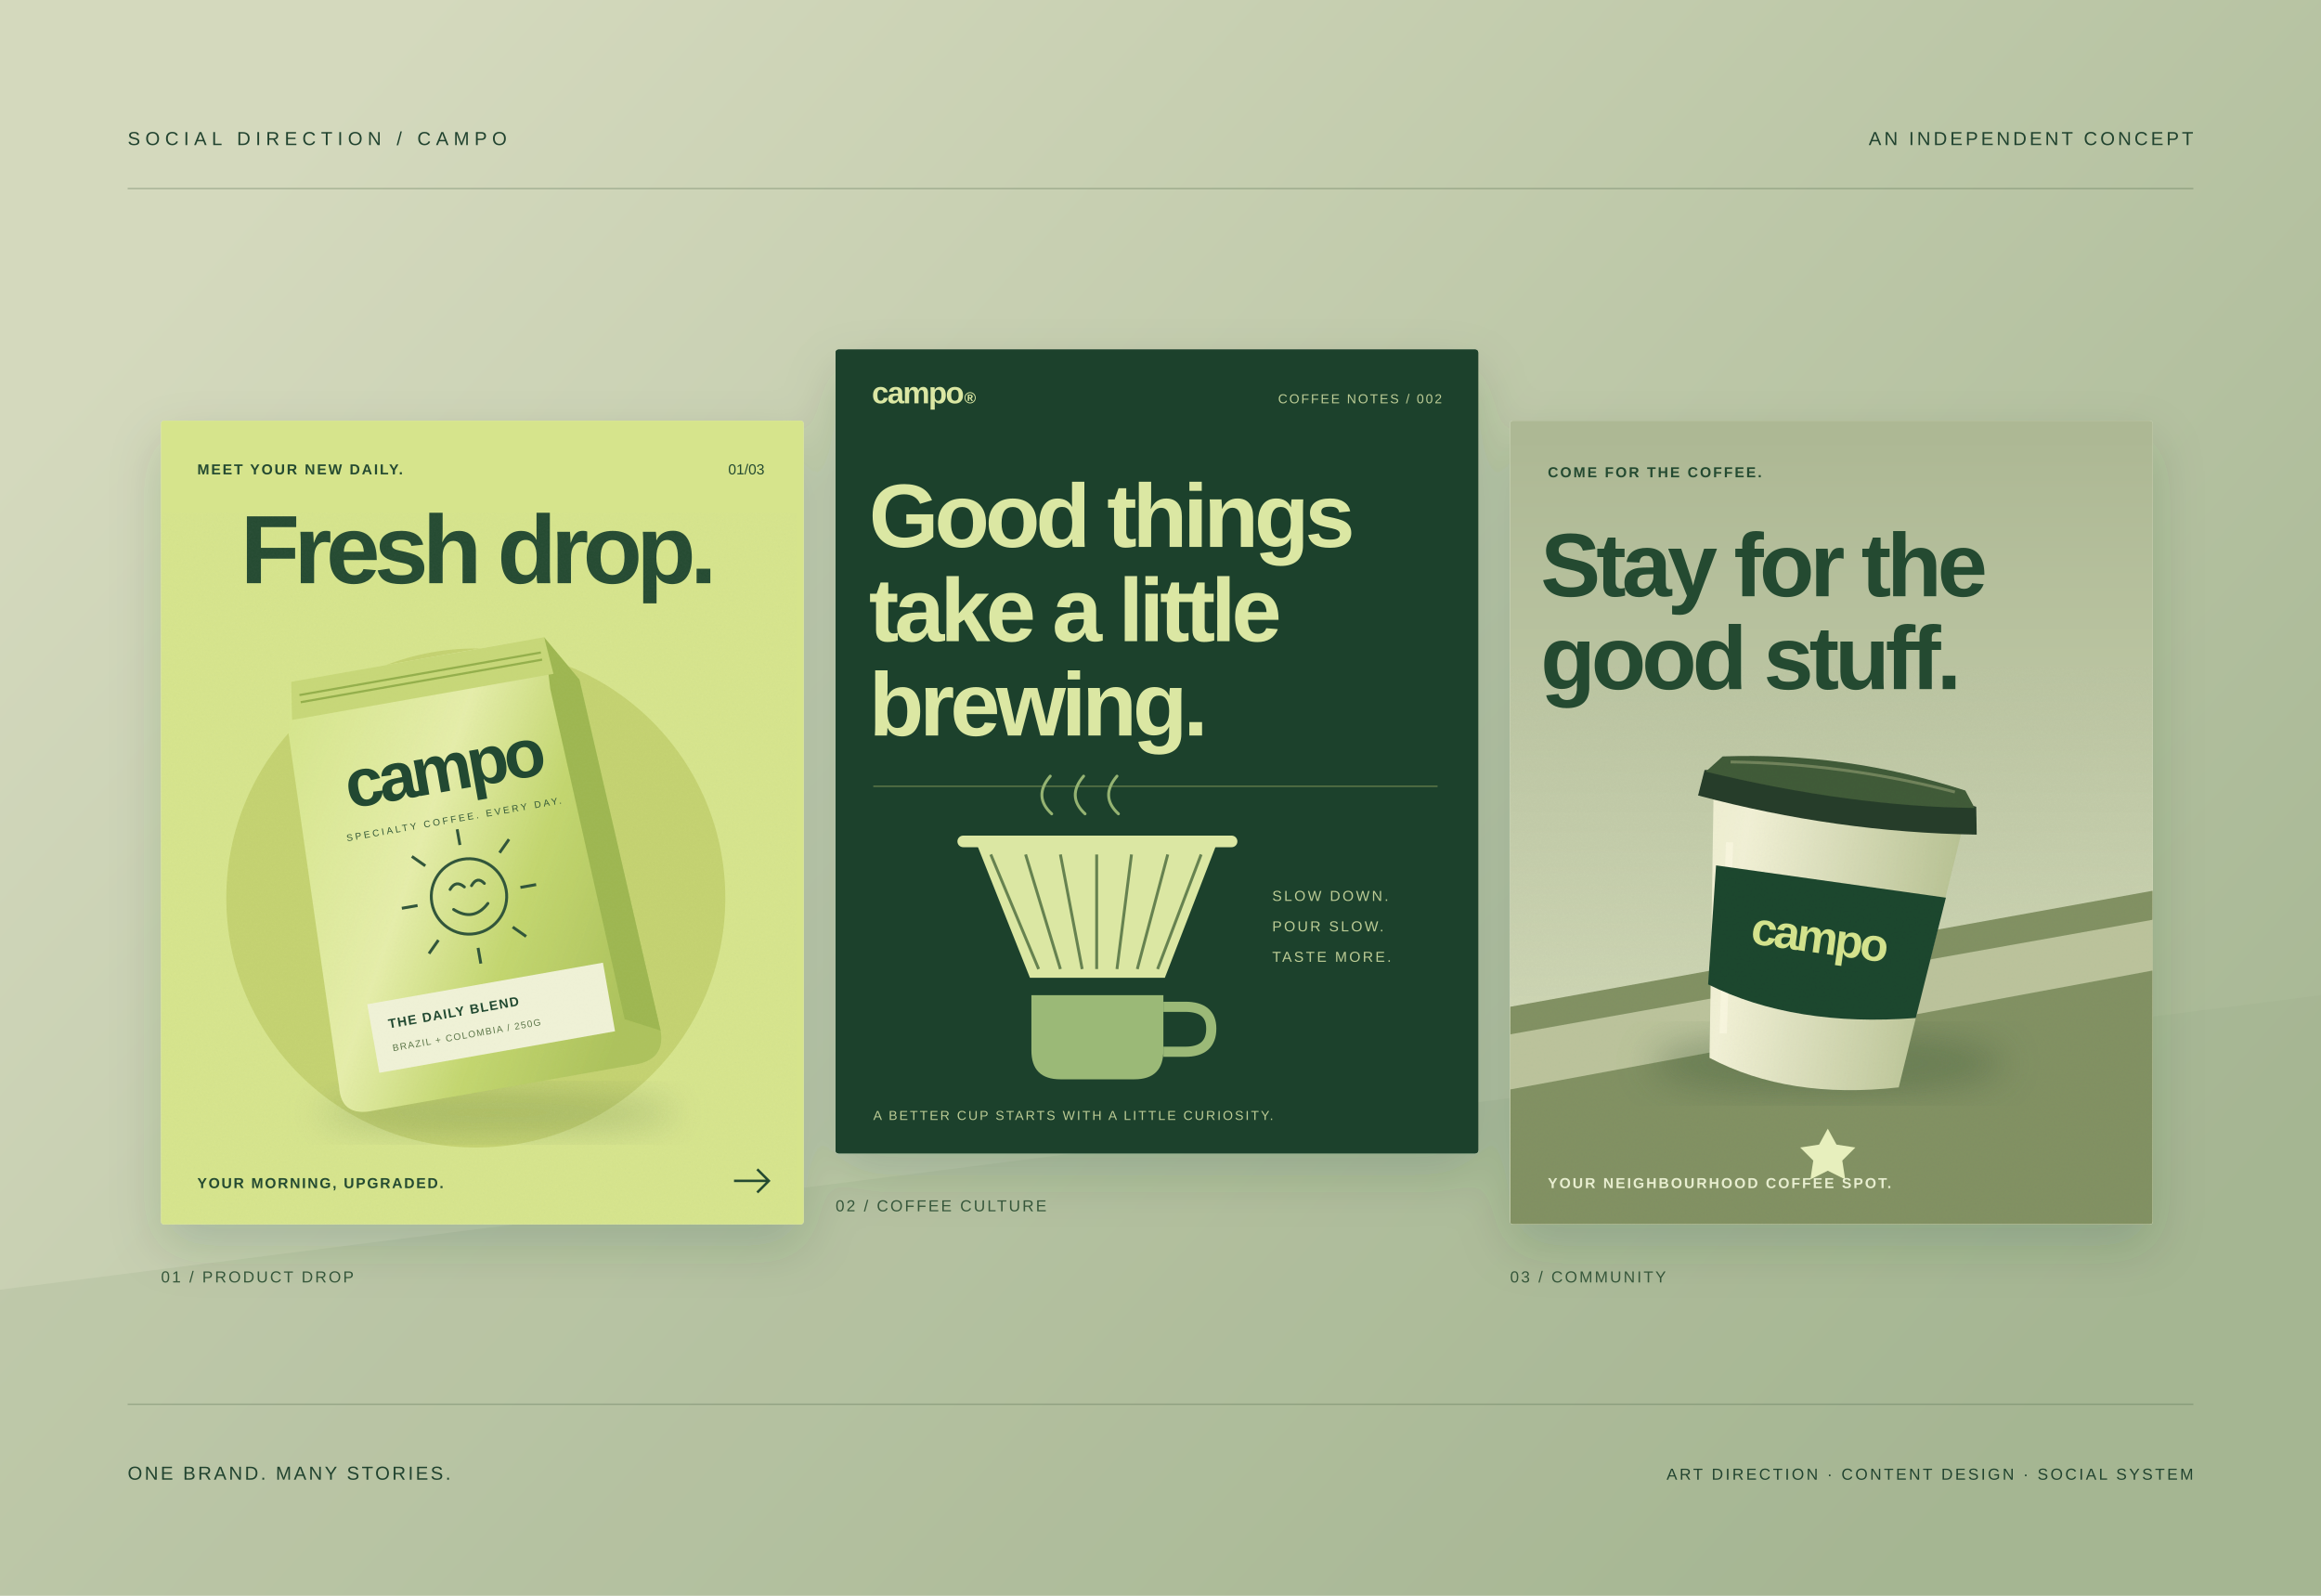
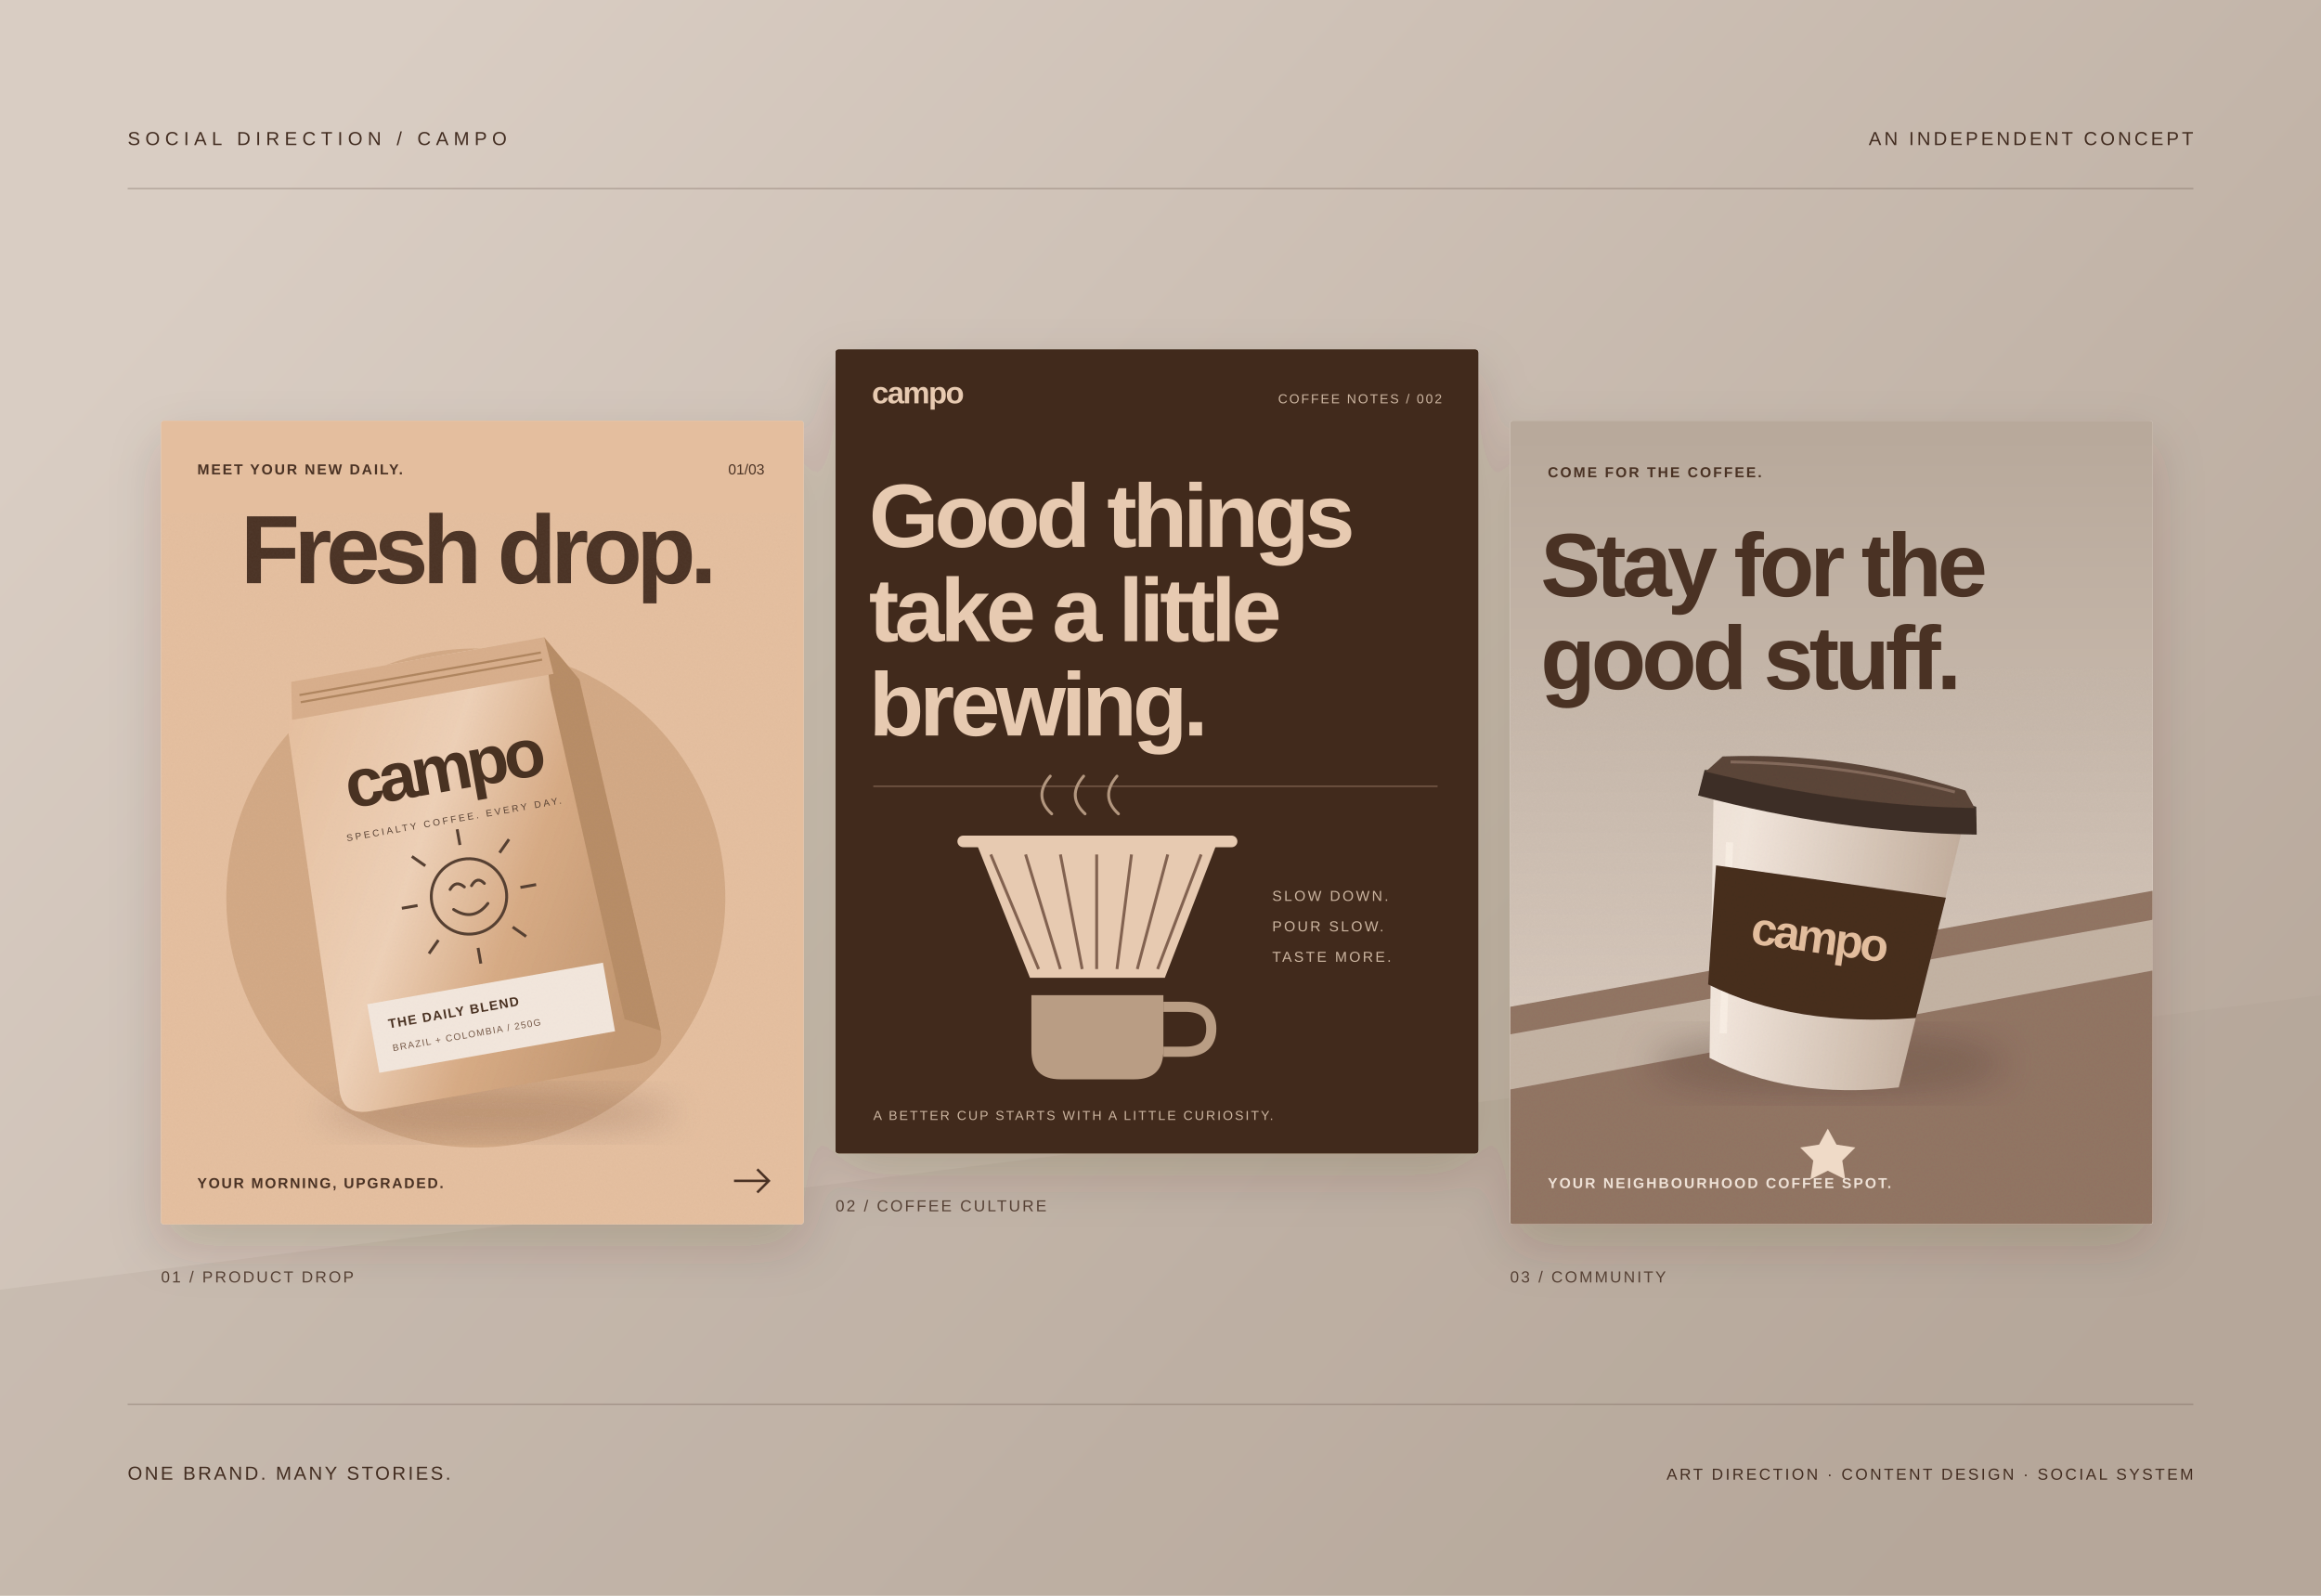
<svg xmlns="http://www.w3.org/2000/svg" viewBox="0 0 1600 1100" fill="none">
  <defs>
    <linearGradient id="bg" x1="200" y1="100" x2="1300" y2="1100" gradientUnits="userSpaceOnUse">
-       <stop stop-color="#d4d9bd" />
-       <stop offset="1" stop-color="#a8b895" />
+       <stop stop-color="#d9cdc3" />
+       <stop offset="1" stop-color="#b8a99c" />
    </linearGradient>
    <linearGradient id="cup" x1="1050" y1="560" x2="1340" y2="560" gradientUnits="userSpaceOnUse">
-       <stop stop-color="#dfe4bd" />
-       <stop offset=".5" stop-color="#f1f0d5" />
-       <stop offset="1" stop-color="#b9c395" />
+       <stop stop-color="#e4d3c5" />
+       <stop offset=".5" stop-color="#f1e5db" />
+       <stop offset="1" stop-color="#c3af9e" />
    </linearGradient>
    <linearGradient id="bag" x1="177" y1="500" x2="450" y2="650" gradientUnits="userSpaceOnUse">
-       <stop stop-color="#d3e487" />
-       <stop offset=".45" stop-color="#e5edaa" />
-       <stop offset=".7" stop-color="#c4d771" />
-       <stop offset="1" stop-color="#aec35e" />
+       <stop stop-color="#e4bc9a" />
+       <stop offset=".45" stop-color="#edd0b7" />
+       <stop offset=".7" stop-color="#d7ab85" />
+       <stop offset="1" stop-color="#c39872" />
    </linearGradient>
    <linearGradient id="sky" x1="1140" y1="300" x2="1140" y2="820" gradientUnits="userSpaceOnUse">
-       <stop stop-color="#adb894" />
-       <stop offset="1" stop-color="#d6ddbb" />
+       <stop stop-color="#b8a99b" />
+       <stop offset="1" stop-color="#ddcec2" />
    </linearGradient>
    <filter id="shadow">
-       <feDropShadow dx="0" dy="15" stdDeviation="18" flood-color="#1b3929" flood-opacity=".16" />
+       <feDropShadow dx="0" dy="15" stdDeviation="18" flood-color="#39261b" flood-opacity=".16" />
    </filter>
    <filter id="soft">
      <feGaussianBlur stdDeviation="12" />
    </filter>
    <filter id="grain">
      <feTurbulence type="fractalNoise" baseFrequency=".7" numOctaves="3" seed="12" stitchTiles="stitch" />
      <feColorMatrix type="saturate" values="0" />
      <feComponentTransfer>
        <feFuncA type="linear" slope=".045" />
      </feComponentTransfer>
      <feBlend in="SourceGraphic" mode="multiply" />
    </filter>
    <clipPath id="post1">
      <rect x="111" y="290" width="443" height="554" rx="2" />
    </clipPath>
    <clipPath id="post2">
      <rect x="576" y="241" width="443" height="554" rx="2" />
    </clipPath>
    <clipPath id="post3">
      <rect x="1041" y="290" width="443" height="554" rx="2" />
    </clipPath>
  </defs>
  <rect width="1600" height="1100" fill="url(#bg)" />
-   <path d="M0 889L1600 686V1100H0Z" fill="#9eaf8b" fill-opacity=".22" />
-   <text x="88" y="100" fill="#21432f" font-family="Arial,sans-serif" font-size="13" letter-spacing="3.5">SOCIAL DIRECTION / CAMPO</text>
-   <text x="1512" y="100" text-anchor="end" fill="#21432f" font-family="Arial,sans-serif" font-size="13" letter-spacing="2">AN INDEPENDENT CONCEPT</text>
-   <path d="M88 130H1512" stroke="#476344" stroke-opacity=".3" />
+   <path d="M0 889L1600 686V1100H0Z" fill="#afa092" fill-opacity=".22" />
+   <text x="88" y="100" fill="#432d21" font-family="Arial,sans-serif" font-size="13" letter-spacing="3.5">SOCIAL DIRECTION / CAMPO</text>
+   <text x="1512" y="100" text-anchor="end" fill="#432d21" font-family="Arial,sans-serif" font-size="13" letter-spacing="2">AN INDEPENDENT CONCEPT</text>
+   <path d="M88 130H1512" stroke="#634f44" stroke-opacity=".3" />
  <g filter="url(#shadow)">
-     <rect x="111" y="290" width="443" height="554" rx="2" fill="#e2eac1" />
-     <rect x="576" y="241" width="443" height="554" rx="2" fill="#1b402b" />
-     <rect x="1041" y="290" width="443" height="554" rx="2" fill="#eaeed5" />
+     <rect x="111" y="290" width="443" height="554" rx="2" fill="#ead9c9" />
+     <rect x="576" y="241" width="443" height="554" rx="2" fill="#40291b" />
+     <rect x="1041" y="290" width="443" height="554" rx="2" fill="#eee3da" />
  </g>
  <g clip-path="url(#post1)">
-     <rect x="111" y="290" width="443" height="554" fill="#d6e48c" />
-     <circle cx="328" cy="619" r="172" fill="#c4d270" />
-     <g font-family="Arial,sans-serif" fill="#244a31">
+     <rect x="111" y="290" width="443" height="554" fill="#e4be9e" />
+     <circle cx="328" cy="619" r="172" fill="#d2a884" />
+     <g font-family="Arial,sans-serif" fill="#4a3224">
      <text x="136" y="327" font-size="10" font-weight="700" letter-spacing="1.2">MEET YOUR NEW DAILY.</text>
      <text x="527" y="327" text-anchor="end" font-size="10">01/03</text>
    </g>
-     <text x="330" y="402" text-anchor="middle" fill="#244a31" font-family="Arial Black,Arial,sans-serif" font-size="67" font-weight="900" letter-spacing="-4">Fresh drop.</text>
+     <text x="330" y="402" text-anchor="middle" fill="#4a3224" font-family="Arial Black,Arial,sans-serif" font-size="67" font-weight="900" letter-spacing="-4">Fresh drop.</text>
    <g filter="url(#grain)">
-       <ellipse cx="343" cy="767" rx="124" ry="18" fill="#607c3e" opacity=".25" filter="url(#soft)" />
+       <ellipse cx="343" cy="767" rx="124" ry="18" fill="#7c553e" opacity=".25" filter="url(#soft)" />
      <g transform="rotate(-10 328 610)">
        <path d="M227 450H404L423 483L436 731Q436 750 417 751H228Q209 750 211 731L219 485Z" fill="url(#bag)" />
-         <path d="M404 450L423 483L436 731L413 719L402 486Z" fill="#9fb853" />
-         <path d="M227 450H404L406 476H223Z" fill="#c8d879" />
-         <path d="M231 460H400M231 465H400" stroke="#95b04d" stroke-width="1.5" />
-         <text x="321" y="543" text-anchor="middle" fill="#214a30" font-family="Arial Black,Arial,sans-serif" font-size="47" font-weight="900" letter-spacing="-3">campo</text>
-         <text x="321" y="565" text-anchor="middle" fill="#345937" font-family="Arial,sans-serif" font-size="6.5" letter-spacing="1.7">SPECIALTY COFFEE. EVERY DAY.</text>
-         <circle cx="322" cy="617" r="26" stroke="#31573b" stroke-width="2" />
-         <path d="M322 581V570M322 653V664M286 617H275M358 617H369M296 591L288 583M348 643L356 651M296 643L288 651M348 591L356 583" stroke="#31573b" stroke-width="2" />
-         <path d="M310 610Q315 604 320 610M325 610Q330 604 334 610M310 624Q322 635 334 624" stroke="#31573b" stroke-width="2" stroke-linecap="round" />
-         <rect x="240" y="678" width="165" height="48" fill="#f0f2d7" />
-         <text x="252" y="697" fill="#214a30" font-family="Arial,sans-serif" font-size="9" font-weight="700" letter-spacing=".8">THE DAILY BLEND</text>
-         <text x="252" y="713" fill="#5c7649" font-family="Arial,sans-serif" font-size="6.5" letter-spacing=".8">BRAZIL + COLOMBIA / 250G</text>
+         <path d="M404 450L423 483L436 731L413 719L402 486Z" fill="#b88d67" />
+         <path d="M227 450H404L406 476H223Z" fill="#d8af8c" />
+         <path d="M231 460H400M231 465H400" stroke="#b08661" stroke-width="1.5" />
+         <text x="321" y="543" text-anchor="middle" fill="#4a3021" font-family="Arial Black,Arial,sans-serif" font-size="47" font-weight="900" letter-spacing="-3">campo</text>
+         <text x="321" y="565" text-anchor="middle" fill="#594234" font-family="Arial,sans-serif" font-size="6.5" letter-spacing="1.7">SPECIALTY COFFEE. EVERY DAY.</text>
+         <circle cx="322" cy="617" r="26" stroke="#573f31" stroke-width="2" />
+         <path d="M322 581V570M322 653V664M286 617H275M358 617H369M296 591L288 583M348 643L356 651M296 643L288 651M348 591L356 583" stroke="#573f31" stroke-width="2" />
+         <path d="M310 610Q315 604 320 610M325 610Q330 604 334 610M310 624Q322 635 334 624" stroke="#573f31" stroke-width="2" stroke-linecap="round" />
+         <rect x="240" y="678" width="165" height="48" fill="#f2e6dc" />
+         <text x="252" y="697" fill="#4a3021" font-family="Arial,sans-serif" font-size="9" font-weight="700" letter-spacing=".8">THE DAILY BLEND</text>
+         <text x="252" y="713" fill="#765a49" font-family="Arial,sans-serif" font-size="6.5" letter-spacing=".8">BRAZIL + COLOMBIA / 250G</text>
      </g>
    </g>
-     <text x="136" y="819" fill="#244a31" font-family="Arial,sans-serif" font-size="10" font-weight="700" letter-spacing="1.1">YOUR MORNING, UPGRADED.</text>
-     <path d="M506 814H530M522 806L530 814L522 822" stroke="#244a31" stroke-width="1.7" />
+     <text x="136" y="819" fill="#4a3224" font-family="Arial,sans-serif" font-size="10" font-weight="700" letter-spacing="1.1">YOUR MORNING, UPGRADED.</text>
+     <path d="M506 814H530M522 806L530 814L522 822" stroke="#4a3224" stroke-width="1.7" />
  </g>
  <g clip-path="url(#post2)">
-     <rect x="576" y="241" width="443" height="554" fill="#1c412c" />
-     <text x="601" y="278" fill="#dbe7a3" font-family="Arial Black,Arial,sans-serif" font-size="21" font-weight="900" letter-spacing="-1">campo<tspan font-family="Arial,sans-serif" font-size="11">®</tspan>
-     </text>
-     <text x="994" y="278" text-anchor="end" fill="#bccc95" font-family="Arial,sans-serif" font-size="9" letter-spacing="1.2">COFFEE NOTES / 002</text>
-     <g fill="#dbe7a3" font-family="Arial Black,Arial,sans-serif" font-weight="900" font-size="62" letter-spacing="-3">
+     <rect x="576" y="241" width="443" height="554" fill="#412a1c" />
+     <text x="601" y="278" fill="#e7cab1" font-family="Arial Black,Arial,sans-serif" font-size="21" font-weight="900" letter-spacing="-1">campo</text>
+     <text x="994" y="278" text-anchor="end" fill="#ccb5a0" font-family="Arial,sans-serif" font-size="9" letter-spacing="1.2">COFFEE NOTES / 002</text>
+     <g fill="#e7cab1" font-family="Arial Black,Arial,sans-serif" font-weight="900" font-size="62" letter-spacing="-3">
      <text x="599" y="377">Good things</text>
      <text x="599" y="442">take a little</text>
      <text x="599" y="507">brewing.</text>
    </g>
-     <path d="M602 542H991" stroke="#597446" />
-     <path d="M673 581H839L803 674H710Z" fill="#dbe7a3" />
-     <path d="M683 589L716 668M707 589L731 668M731 589L746 668M756 589V668M780 589L770 668M805 589L784 668M828 589L798 668" stroke="#668250" stroke-width="2" />
-     <path d="M664 580H849" stroke="#dbe7a3" stroke-width="8" stroke-linecap="round" />
-     <path d="M711 686H802V724Q802 744 782 744H731Q711 744 711 724Z" fill="#9bb977" />
-     <path d="M802 694H817Q835 694 835 709Q835 725 817 725H802" stroke="#9bb977" stroke-width="7" />
-     <path d="M725 561Q712 549 724 535M748 561Q735 549 747 535M771 561Q758 549 770 535" stroke="#95b372" stroke-width="2" stroke-linecap="round" />
-     <text x="877" y="621" fill="#bccc95" font-family="Arial,sans-serif" font-size="10" letter-spacing="1.5">SLOW DOWN.</text>
-     <text x="877" y="642" fill="#bccc95" font-family="Arial,sans-serif" font-size="10" letter-spacing="1.5">POUR SLOW.</text>
-     <text x="877" y="663" fill="#bccc95" font-family="Arial,sans-serif" font-size="10" letter-spacing="1.5">TASTE MORE.</text>
-     <text x="602" y="772" fill="#bccc95" font-family="Arial,sans-serif" font-size="9" letter-spacing="1.3">A BETTER CUP STARTS WITH A LITTLE CURIOSITY.</text>
+     <path d="M602 542H991" stroke="#745746" />
+     <path d="M673 581H839L803 674H710Z" fill="#e7cab1" />
+     <path d="M683 589L716 668M707 589L731 668M731 589L746 668M756 589V668M780 589L770 668M805 589L784 668M828 589L798 668" stroke="#826250" stroke-width="2" />
+     <path d="M664 580H849" stroke="#e7cab1" stroke-width="8" stroke-linecap="round" />
+     <path d="M711 686H802V724Q802 744 782 744H731Q711 744 711 724Z" fill="#b99d84" />
+     <path d="M802 694H817Q835 694 835 709Q835 725 817 725H802" stroke="#b99d84" stroke-width="7" />
+     <path d="M725 561Q712 549 724 535M748 561Q735 549 747 535M771 561Q758 549 770 535" stroke="#b3977f" stroke-width="2" stroke-linecap="round" />
+     <text x="877" y="621" fill="#ccb5a0" font-family="Arial,sans-serif" font-size="10" letter-spacing="1.5">SLOW DOWN.</text>
+     <text x="877" y="642" fill="#ccb5a0" font-family="Arial,sans-serif" font-size="10" letter-spacing="1.5">POUR SLOW.</text>
+     <text x="877" y="663" fill="#ccb5a0" font-family="Arial,sans-serif" font-size="10" letter-spacing="1.5">TASTE MORE.</text>
+     <text x="602" y="772" fill="#ccb5a0" font-family="Arial,sans-serif" font-size="9" letter-spacing="1.3">A BETTER CUP STARTS WITH A LITTLE CURIOSITY.</text>
  </g>
  <g clip-path="url(#post3)">
    <rect x="1041" y="290" width="443" height="554" fill="url(#sky)" />
    <g filter="url(#grain)">
-       <path d="M1041 694L1484 614V844H1041Z" fill="#829164" />
-       <path d="M1041 713L1484 634V669L1041 751Z" fill="#bbc39b" />
-       <ellipse cx="1260" cy="733" rx="123" ry="24" fill="#385536" opacity=".3" filter="url(#soft)" />
+       <path d="M1041 694L1484 614V844H1041Z" fill="#917464" />
+       <path d="M1041 713L1484 634V669L1041 751Z" fill="#c3b2a3" />
+       <ellipse cx="1260" cy="733" rx="123" ry="24" fill="#554136" opacity=".3" filter="url(#soft)" />
      <g transform="rotate(8 1262 645)">
        <path d="M1168 556H1342L1323 742Q1249 761 1191 740Z" fill="url(#cup)" />
-         <path d="M1184 591L1198 722" stroke="#fffde9" stroke-width="5" stroke-opacity=".5" />
-         <path d="M1177 608L1337 608L1328 693Q1246 711 1183 690Z" fill="#1e472f" />
-         <text x="1255" y="658" text-anchor="middle" fill="#d4e38d" font-family="Arial Black,Arial,sans-serif" font-size="32" font-weight="900" letter-spacing="-2">campo</text>
-         <path d="M1160 544Q1251 529 1349 543L1352 562Q1256 574 1158 562Z" fill="#273e2a" />
-         <path d="M1171 533Q1255 518 1340 533L1348 544Q1263 555 1161 545Z" fill="#405b37" />
-         <path d="M1177 536Q1255 526 1333 535" stroke="#71835c" stroke-width="2" />
+         <path d="M1184 591L1198 722" stroke="#fff6ed" stroke-width="5" stroke-opacity=".5" />
+         <path d="M1177 608L1337 608L1328 693Q1246 711 1183 690Z" fill="#472d1e" />
+         <text x="1255" y="658" text-anchor="middle" fill="#e3be9e" font-family="Arial Black,Arial,sans-serif" font-size="32" font-weight="900" letter-spacing="-2">campo</text>
+         <path d="M1160 544Q1251 529 1349 543L1352 562Q1256 574 1158 562Z" fill="#3e2f27" />
+         <path d="M1171 533Q1255 518 1340 533L1348 544Q1263 555 1161 545Z" fill="#5b4437" />
+         <path d="M1177 536Q1255 526 1333 535" stroke="#836a5c" stroke-width="2" />
      </g>
    </g>
-     <text x="1067" y="329" fill="#244a31" font-family="Arial,sans-serif" font-size="10" font-weight="700" letter-spacing="1.3">COME FOR THE COFFEE.</text>
-     <g fill="#244a31" font-family="Arial Black,Arial,sans-serif" font-weight="900" font-size="62" letter-spacing="-3">
+     <text x="1067" y="329" fill="#4a3224" font-family="Arial,sans-serif" font-size="10" font-weight="700" letter-spacing="1.3">COME FOR THE COFFEE.</text>
+     <g fill="#4a3224" font-family="Arial Black,Arial,sans-serif" font-weight="900" font-size="62" letter-spacing="-3">
      <text x="1062" y="411">Stay for the</text>
      <text x="1062" y="475">good stuff.</text>
    </g>
-     <path d="M1260 778L1266 789L1279 791L1270 800L1272 813L1260 807L1248 813L1250 800L1241 791L1254 789Z" fill="#e7efbd" />
-     <text x="1067" y="819" fill="#e8eed0" font-family="Arial,sans-serif" font-size="10" font-weight="700" letter-spacing="1.3">YOUR NEIGHBOURHOOD COFFEE SPOT.</text>
+     <path d="M1260 778L1266 789L1279 791L1270 800L1272 813L1260 807L1248 813L1250 800L1241 791L1254 789Z" fill="#efdac7" />
+     <text x="1067" y="819" fill="#eee1d6" font-family="Arial,sans-serif" font-size="10" font-weight="700" letter-spacing="1.3">YOUR NEIGHBOURHOOD COFFEE SPOT.</text>
  </g>
-   <g fill="#35563a" font-family="Arial,sans-serif" font-size="11" letter-spacing="1.4">
+   <g fill="#564135" font-family="Arial,sans-serif" font-size="11" letter-spacing="1.4">
    <text x="111" y="884">01 / PRODUCT DROP</text>
    <text x="576" y="835">02 / COFFEE CULTURE</text>
    <text x="1041" y="884">03 / COMMUNITY</text>
  </g>
-   <path d="M88 968H1512" stroke="#476344" stroke-opacity=".3" />
-   <text x="88" y="1020" fill="#21432f" font-family="Arial,sans-serif" font-size="13" letter-spacing="1.6">ONE BRAND. MANY STORIES.</text>
-   <text x="1512" y="1020" text-anchor="end" fill="#21432f" font-family="Arial,sans-serif" font-size="11" letter-spacing="1.6">ART DIRECTION · CONTENT DESIGN · SOCIAL SYSTEM</text>
+   <path d="M88 968H1512" stroke="#634f44" stroke-opacity=".3" />
+   <text x="88" y="1020" fill="#432d21" font-family="Arial,sans-serif" font-size="13" letter-spacing="1.6">ONE BRAND. MANY STORIES.</text>
+   <text x="1512" y="1020" text-anchor="end" fill="#432d21" font-family="Arial,sans-serif" font-size="11" letter-spacing="1.6">ART DIRECTION · CONTENT DESIGN · SOCIAL SYSTEM</text>
</svg>
